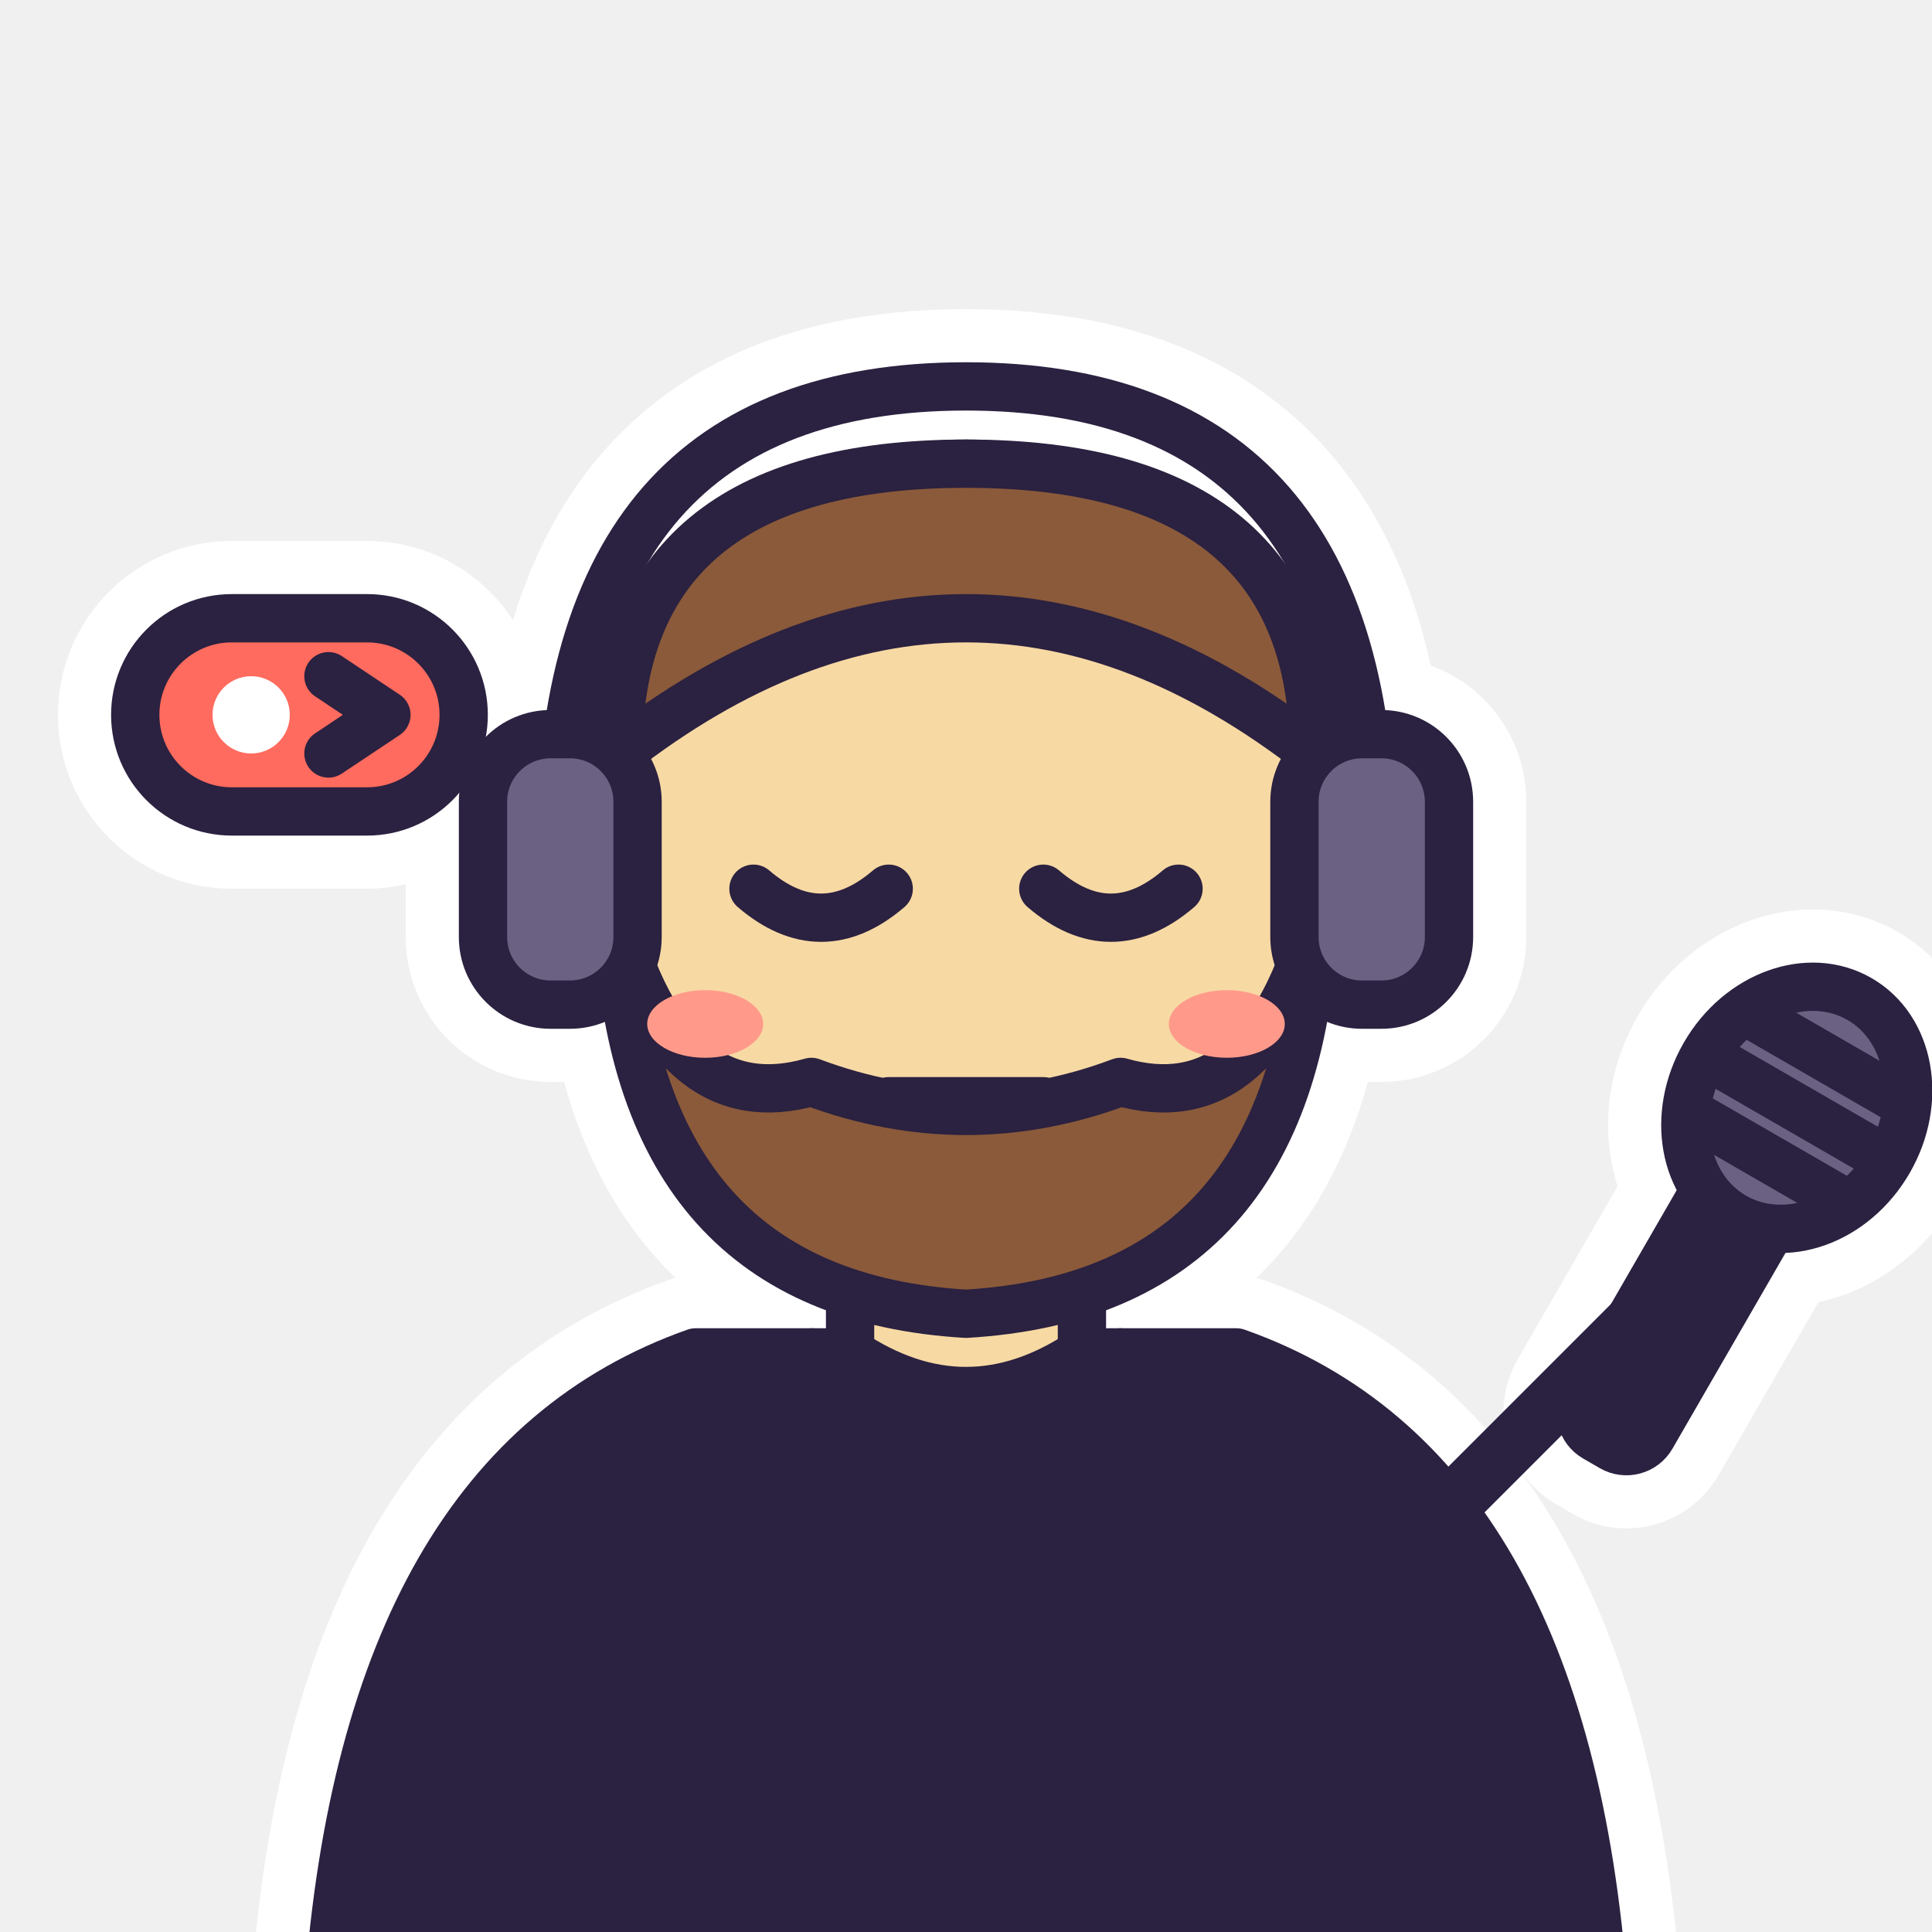
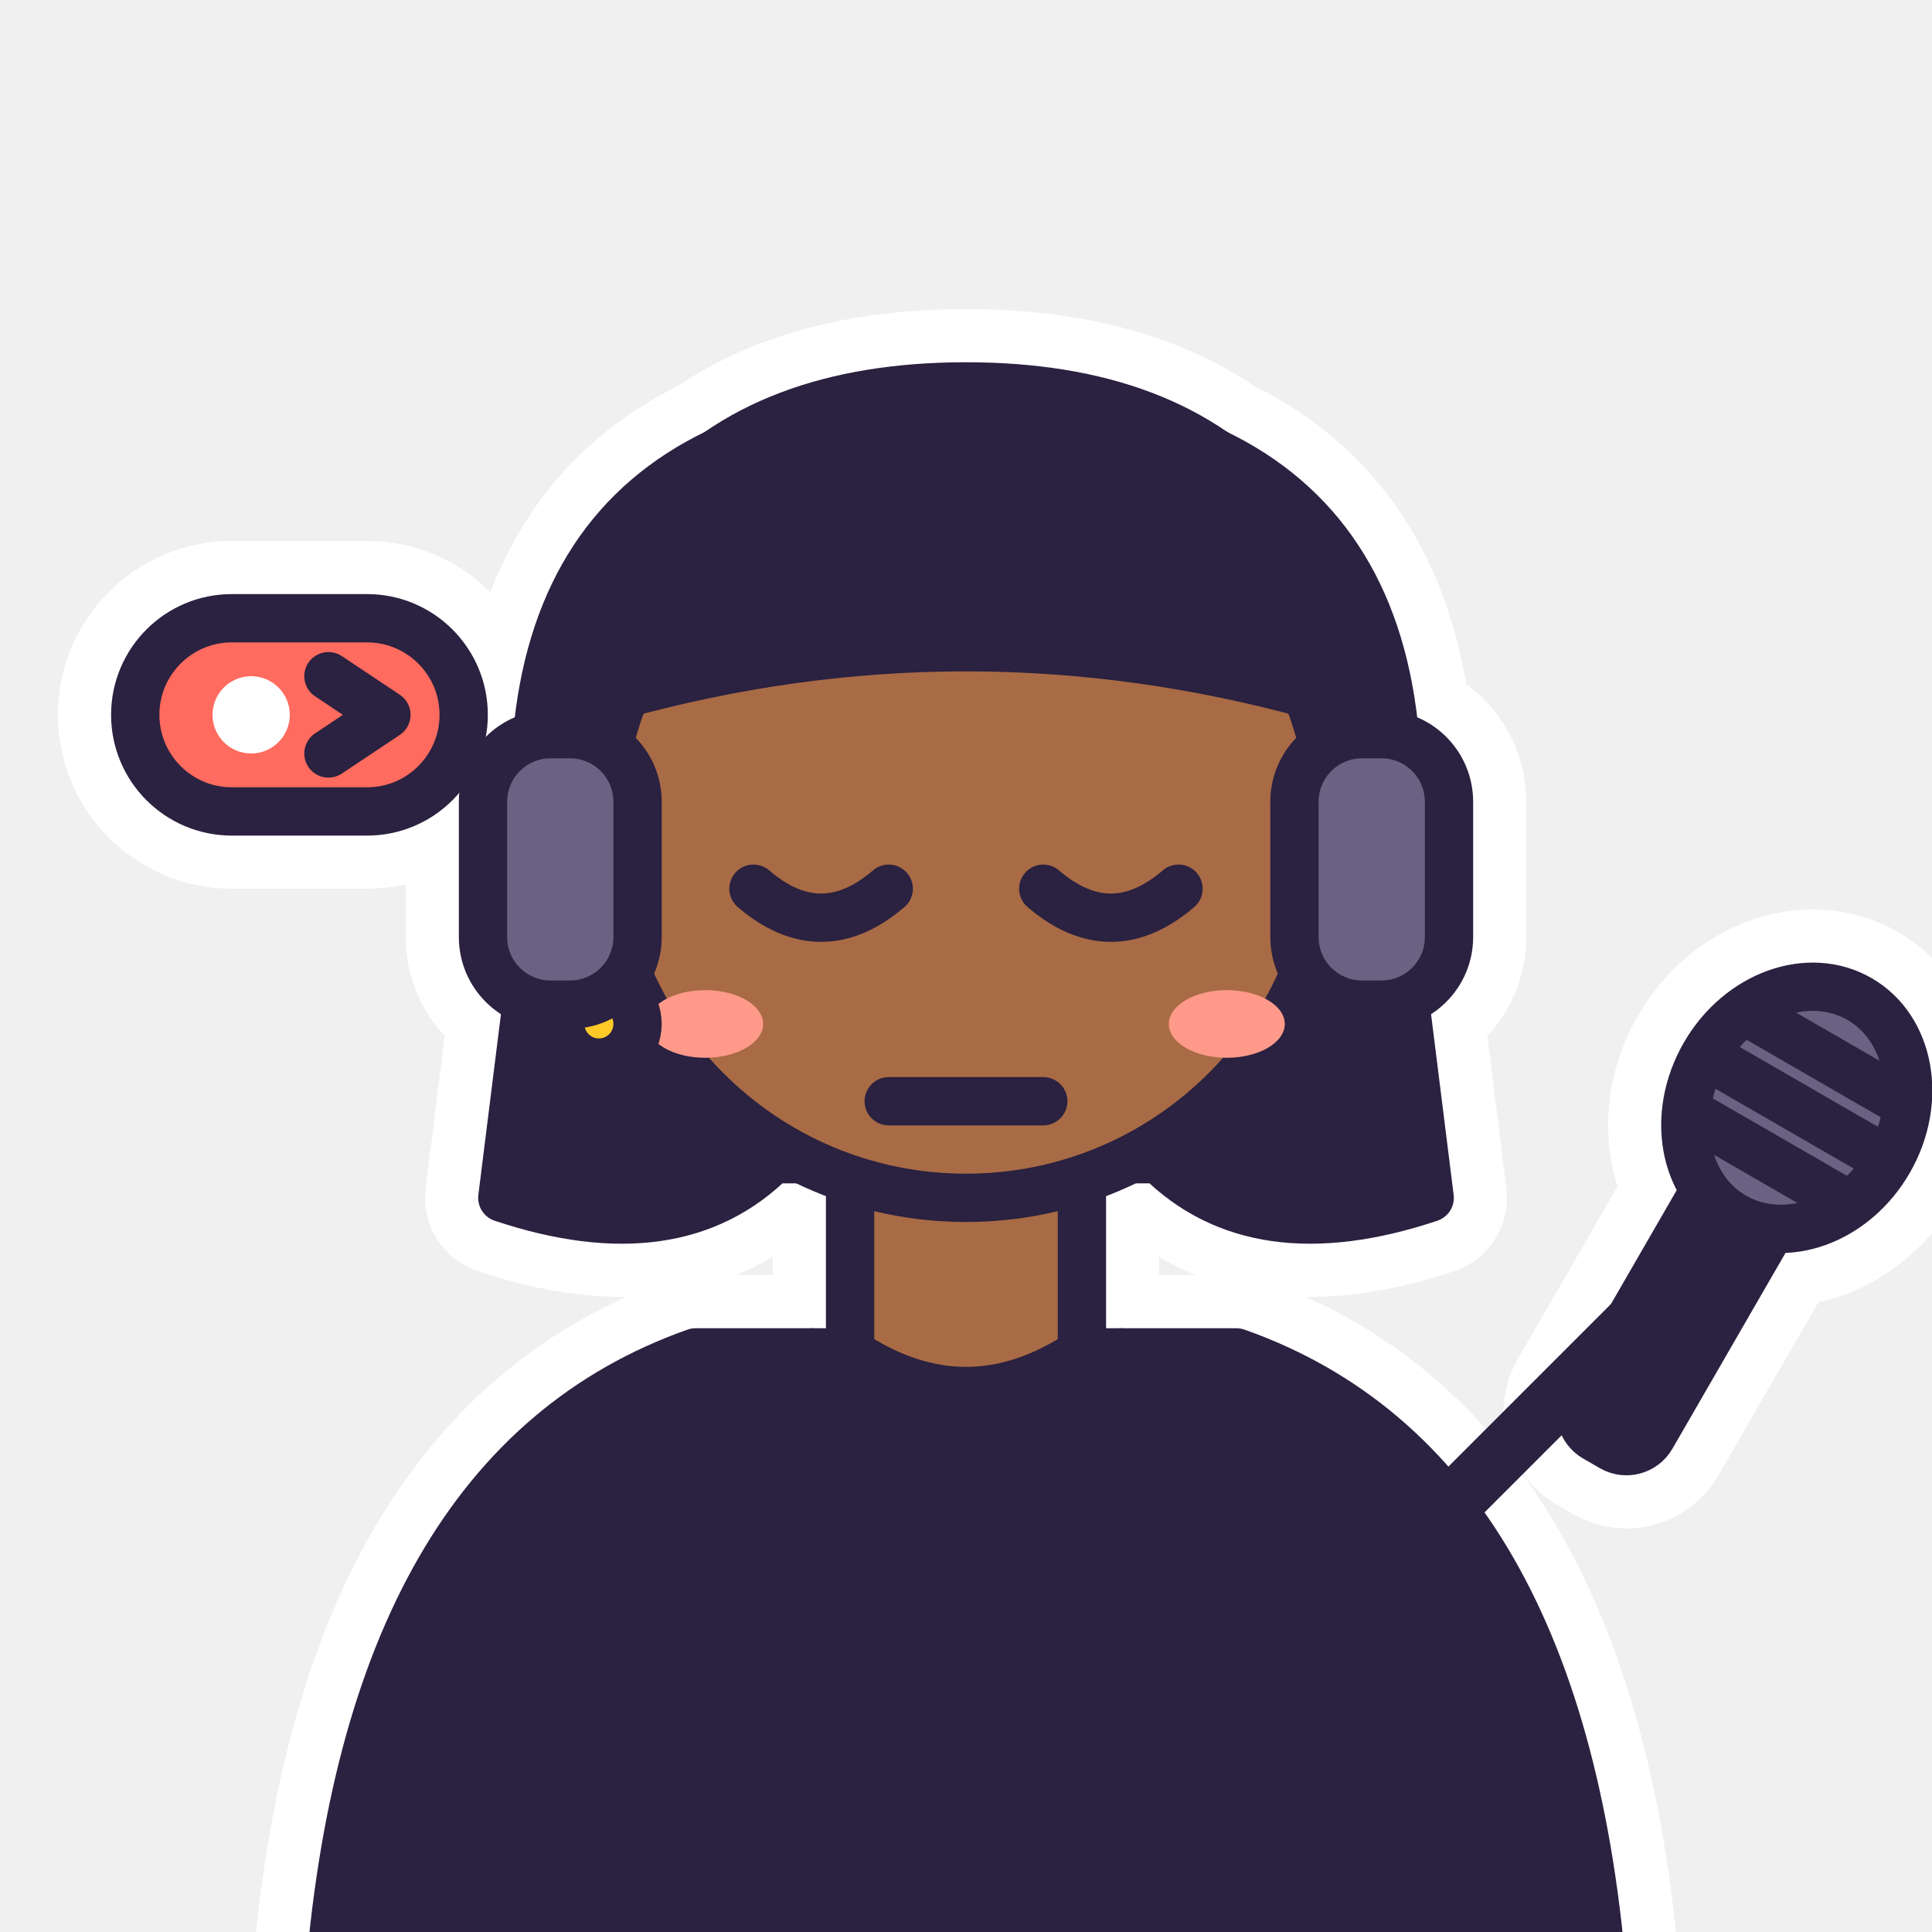
<svg xmlns="http://www.w3.org/2000/svg" xmlns:xlink="http://www.w3.org/1999/xlink" viewBox="0 0 200 200">
  <defs>
    <g id="a" stroke-linejoin="round" stroke-linecap="round">
+       <path d="M56 92 Q50 42 100 42 Q150 42 144 92 L148 124 Q130 130 120 120 L80 120 Q70 130 52 124 Z" fill="#2b2140" />
      <path d="M34 206 Q38 152 72 140 L128 140 Q162 152 166 206 Z" fill="#2b2140" />
      <path d="M84 140 Q100 154 116 140" fill="none" />
-       <path d="M88 116 L112 116 L112 140 Q100 148 88 140 Z" fill="#f7d9a4" />
-       <circle cx="62" cy="92" r="9" fill="#f7d9a4" />
-       <circle cx="138" cy="92" r="9" fill="#f7d9a4" />
-       <circle cx="100" cy="86" r="38" fill="#f7d9a4" />
-       <path d="M64 78 Q64 48 100 48 Q136 48 136 78 Q118 64 100 64 Q82 64 64 78 Z" fill="#8a5a3a" />
-       <path d="M64 96 Q66 134 100 136 Q134 134 136 96 Q130 116 116 112 Q100 118 84 112 Q70 116 64 96 Z" fill="#8a5a3a" />
+       <path d="M88 116 L112 116 L112 140 Q100 148 88 140 Z" fill="#a86b45" />
+       <circle cx="62" cy="92" r="9" fill="#a86b45" />
+       <circle cx="138" cy="92" r="9" fill="#a86b45" />
+       <circle cx="100" cy="86" r="38" fill="#a86b45" />
+       <path d="M60 88 Q56 44 100 44 Q144 44 140 88 L136 72 Q100 62 64 72 Z" fill="#2b2140" />
      <path d="M78 92 Q85 98 92 92" fill="none" />
      <path d="M108 92 Q115 98 122 92" fill="none" />
      <ellipse cx="73" cy="106" rx="6" ry="3.5" fill="#ff9a8a" stroke="none" />
      <ellipse cx="127" cy="106" rx="6" ry="3.5" fill="#ff9a8a" stroke="none" />
      <path d="M92 114 L108 114" fill="none" />
+       <circle cx="62" cy="106" r="4" fill="#ffc928" />
      <path d="M58 88 Q58 40 100 40 Q142 40 142 88" fill="none" />
      <rect x="50" y="76" width="16" height="28" rx="7" fill="#6b6182" />
      <rect x="134" y="76" width="16" height="28" rx="7" fill="#6b6182" />
      <path d="M146 206 L146 160 L176 130" fill="none" stroke-width="6" />
      <g transform="rotate(30 176 132)">
        <rect x="172" y="122" width="8" height="30" rx="3" fill="#2b2140" />
        <ellipse cx="176" cy="112" rx="11" ry="13" fill="#6b6182" />
        <path d="M166 112 L186 112 M168 106 L184 106 M168 118 L184 118" fill="none" />
      </g>
      <rect x="14" y="64" width="34" height="20" rx="10" fill="#ff6b5e" />
      <circle cx="26" cy="74" r="4" fill="#ffffff" stroke="none" />
      <path d="M34 70 L40 74 L34 78" fill="none" />
    </g>
  </defs>
  <use href="#a" xlink:href="#a" stroke="#ffffff" stroke-width="16" />
  <use href="#a" xlink:href="#a" stroke="#2b2140" stroke-width="5" />
</svg>
